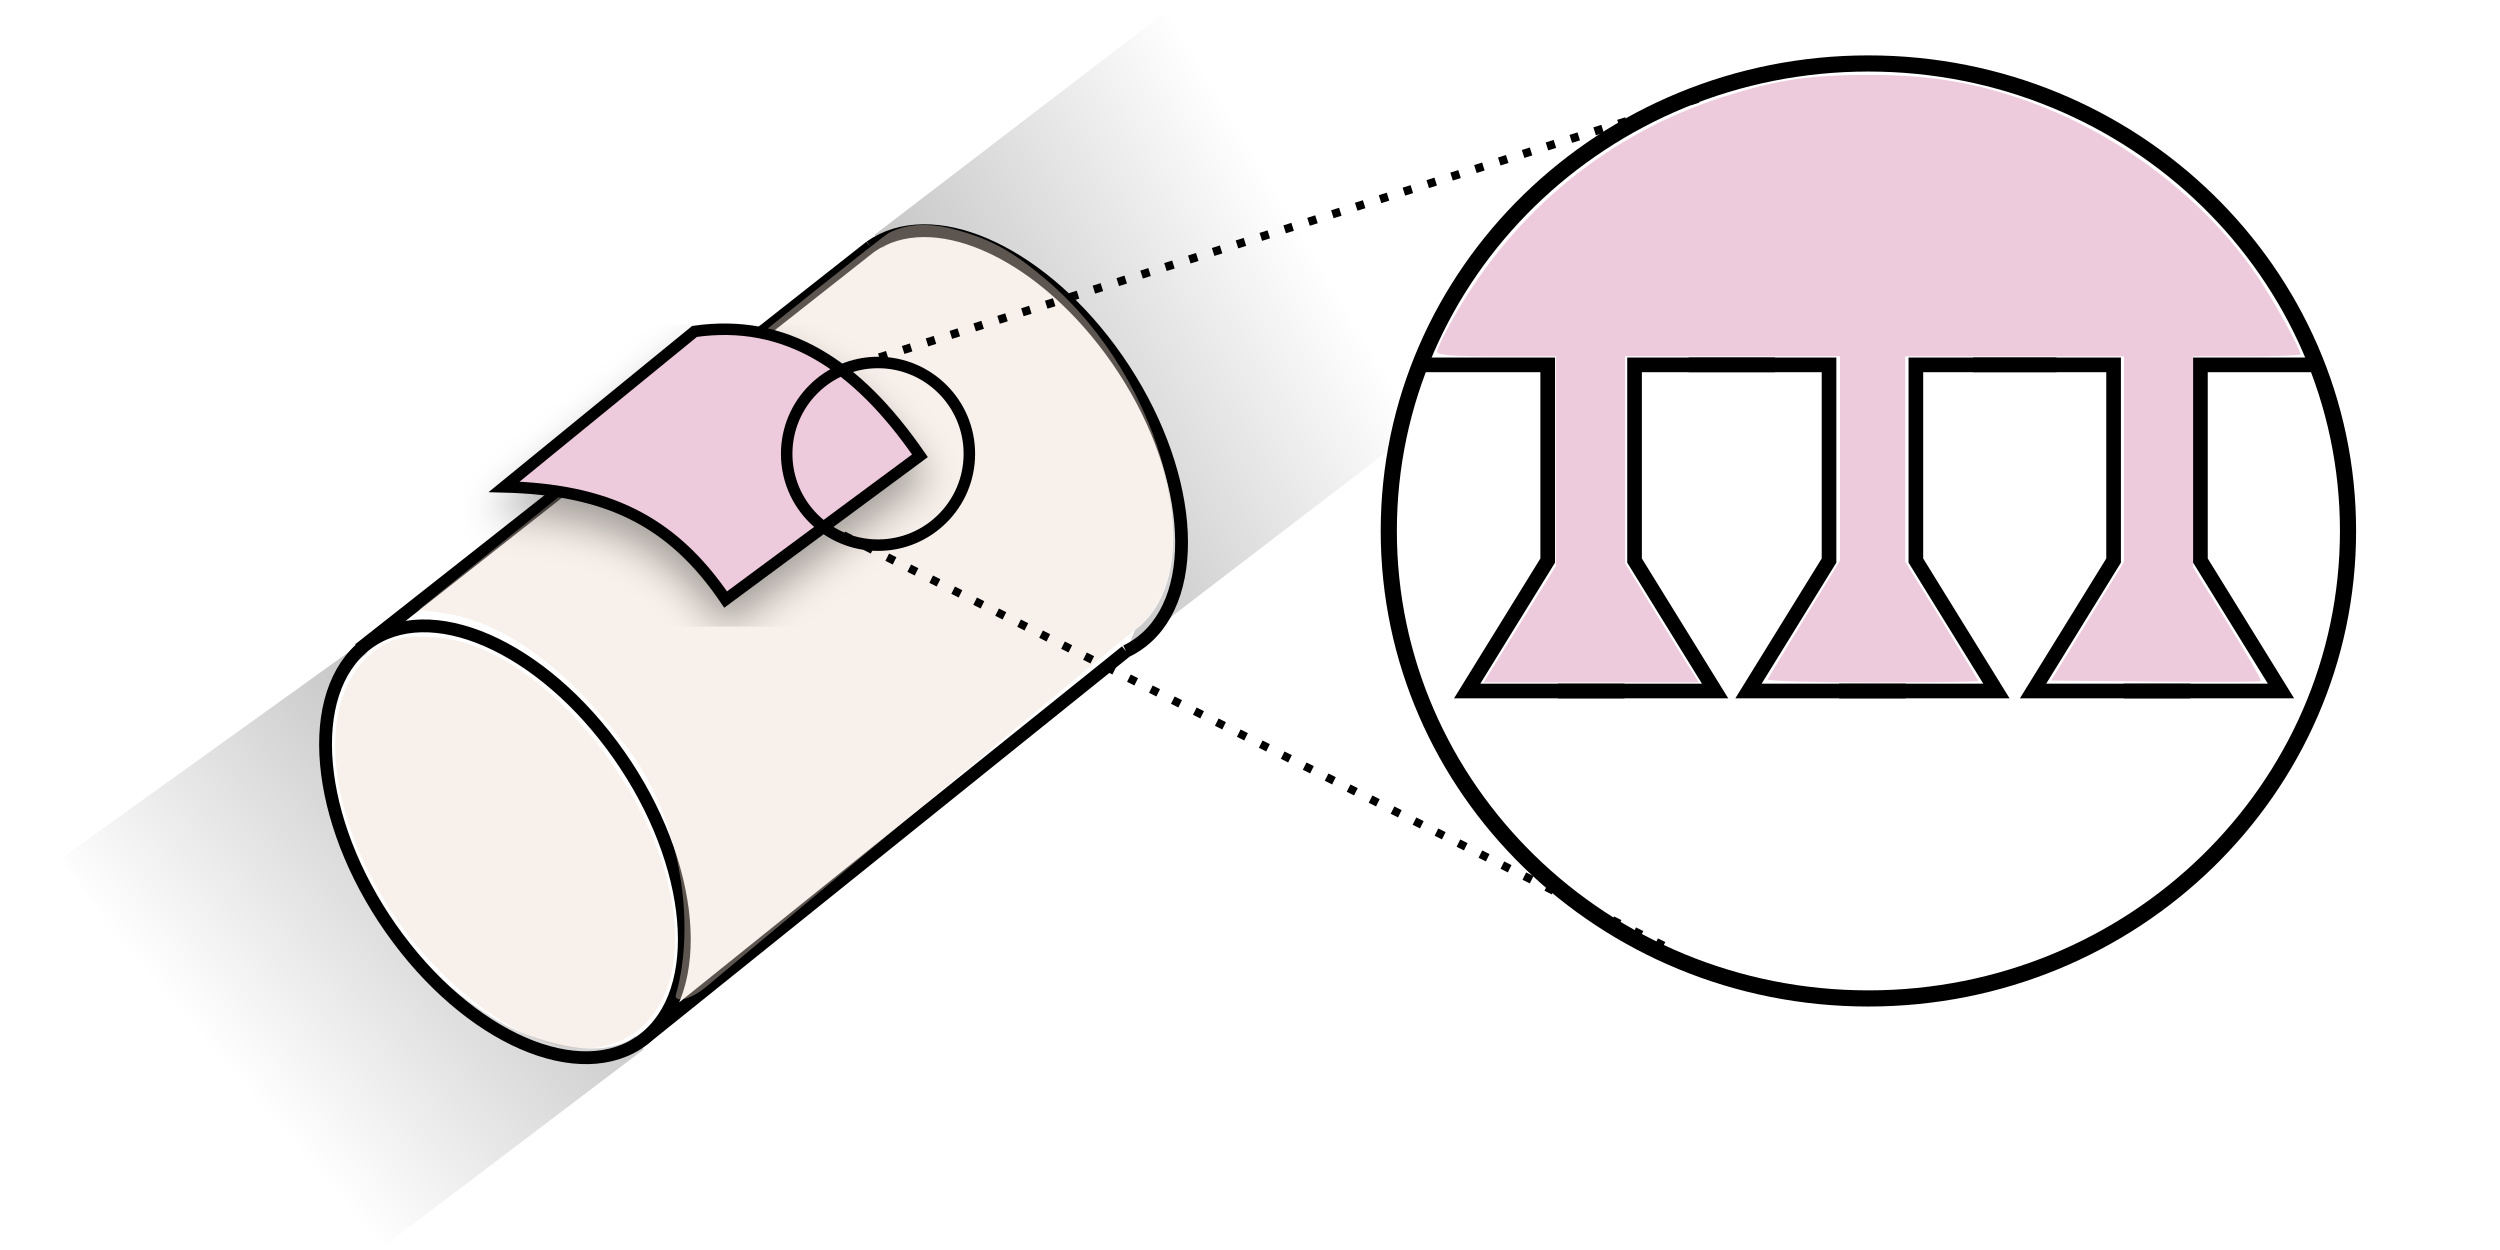
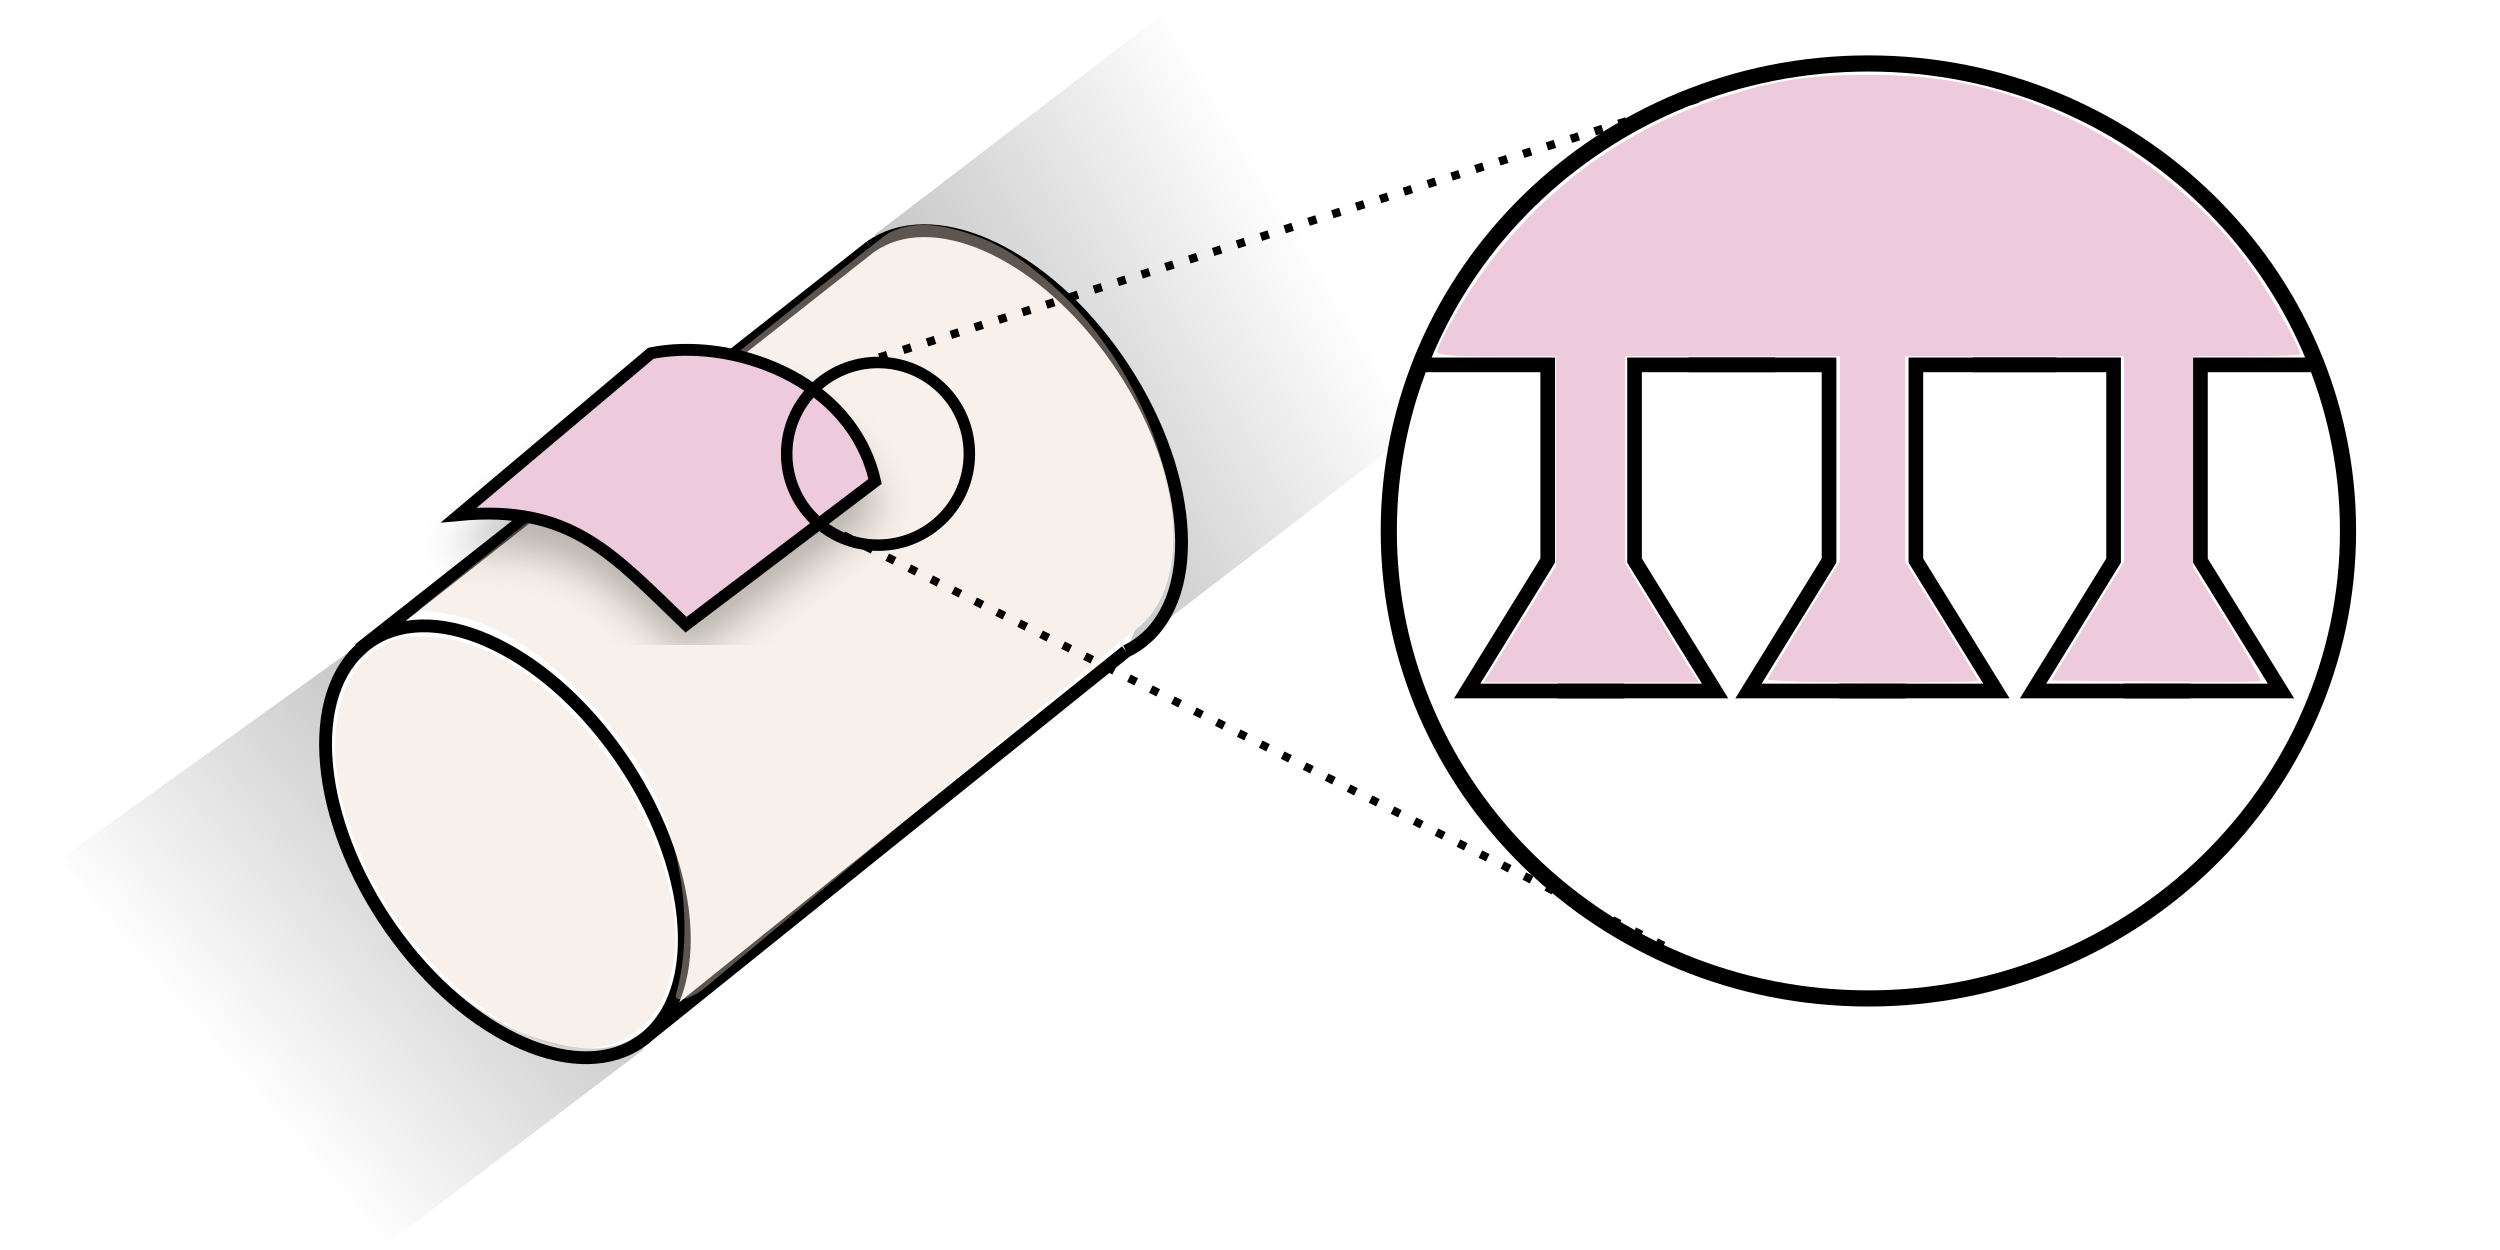
- <svg xmlns="http://www.w3.org/2000/svg" xmlns:ns1="http://www.openswatchbook.org/uri/2009/osb" xmlns:xlink="http://www.w3.org/1999/xlink" id="svg8" version="1.1" viewBox="0 0 79.375 39.688" height="150" width="300">
+ <svg xmlns="http://www.w3.org/2000/svg" xmlns:ns1="http://www.openswatchbook.org/uri/2009/osb" xmlns:xlink="http://www.w3.org/1999/xlink" width="300" height="150" viewBox="0 0 79.375 39.688" version="1.1" id="svg8">
  <defs id="defs2">
-     <linearGradient ns1:paint="solid" id="linearGradient1251">
-       <stop id="stop1249" offset="0" style="stop-color:#000000;stop-opacity:1;" />
+     <linearGradient id="linearGradient1251" ns1:paint="solid">
+       <stop style="stop-color:#000000;stop-opacity:1;" offset="0" id="stop1249" />
    </linearGradient>
    <linearGradient id="linearGradient1084">
-       <stop style="stop-color:#000000;stop-opacity:0.129" offset="0" id="stop1080" />
-       <stop style="stop-color:#000000;stop-opacity:0" offset="1" id="stop1082" />
+       <stop id="stop1080" offset="0" style="stop-color:#000000;stop-opacity:0.129" />
+       <stop id="stop1082" offset="1" style="stop-color:#000000;stop-opacity:0" />
    </linearGradient>
    <linearGradient id="linearGradient1018">
-       <stop id="stop1014" offset="0" style="stop-color:#000000;stop-opacity:0.222" />
-       <stop id="stop1016" offset="1" style="stop-color:#000000;stop-opacity:0;" />
+       <stop style="stop-color:#000000;stop-opacity:0.222" offset="0" id="stop1014" />
+       <stop style="stop-color:#000000;stop-opacity:0;" offset="1" id="stop1016" />
    </linearGradient>
-     <linearGradient gradientTransform="matrix(0.5282536,-0.4043454,0.3526608,0.5843928,0.6839226,7.558783)" gradientUnits="userSpaceOnUse" y2="35.46" x2="52.812" y1="35.46" x1="35.158" id="linearGradient1020" xlink:href="#linearGradient1018" />
-     <linearGradient xlink:href="#linearGradient1084" id="linearGradient1020-6" x1="35.158" y1="35.46" x2="52.812" y2="35.46" gradientUnits="userSpaceOnUse" gradientTransform="matrix(-0.6017494,0.4010162,-0.4017264,-0.5795811,51.65048,59.19937)" />
-     <linearGradient y2="35.46" x2="52.812" y1="35.46" x1="35.158" gradientTransform="matrix(-0.592856,0.3881691,-0.3957892,-0.5610134,50.90308,58.78251)" gradientUnits="userSpaceOnUse" id="linearGradient1221" xlink:href="#linearGradient1084" />
-     <linearGradient xlink:href="#linearGradient1018" id="linearGradient1020-4" x1="35.158" y1="35.46" x2="51.506" y2="33.199" gradientUnits="userSpaceOnUse" gradientTransform="matrix(-0.5632744,0.4043454,-0.3760406,-0.5843928,49.32307,33.20768)" />
-     <filter id="filter1421" style="color-interpolation-filters:sRGB">
-       <feFlood id="feFlood1411" result="flood" flood-color="rgb(0,0,0)" flood-opacity="0.333" />
-       <feComposite id="feComposite1413" result="composite1" operator="in" in2="SourceGraphic" in="flood" />
-       <feGaussianBlur id="feGaussianBlur1415" result="blur" stdDeviation="0.6" in="composite1" />
-       <feOffset id="feOffset1417" result="offset" dy="0.7" dx="0" />
-       <feComposite id="feComposite1419" result="composite2" operator="over" in2="offset" in="SourceGraphic" />
+     <linearGradient xlink:href="#linearGradient1018" id="linearGradient1020" x1="35.158" y1="35.46" x2="52.812" y2="35.46" gradientUnits="userSpaceOnUse" gradientTransform="matrix(0.5282536,-0.4043454,0.3526608,0.5843928,0.6839226,7.558783)" />
+     <linearGradient gradientTransform="matrix(-0.6017494,0.4010162,-0.4017264,-0.5795811,51.65048,59.19937)" gradientUnits="userSpaceOnUse" y2="35.46" x2="52.812" y1="35.46" x1="35.158" id="linearGradient1020-6" xlink:href="#linearGradient1084" />
+     <linearGradient xlink:href="#linearGradient1084" id="linearGradient1221" gradientUnits="userSpaceOnUse" gradientTransform="matrix(-0.592856,0.3881691,-0.3957892,-0.5610134,50.90308,58.78251)" x1="35.158" y1="35.46" x2="52.812" y2="35.46" />
+     <linearGradient gradientTransform="matrix(-0.5632744,0.4043454,-0.3760406,-0.5843928,49.32307,33.20768)" gradientUnits="userSpaceOnUse" y2="33.199" x2="51.506" y1="35.46" x1="35.158" id="linearGradient1020-4" xlink:href="#linearGradient1018" />
+     <filter style="color-interpolation-filters:sRGB" id="filter1421">
+       <feFlood flood-opacity="0.333" flood-color="rgb(0,0,0)" result="flood" id="feFlood1411" />
+       <feComposite in="flood" in2="SourceGraphic" operator="in" result="composite1" id="feComposite1413" />
+       <feGaussianBlur in="composite1" stdDeviation="0.6" result="blur" id="feGaussianBlur1415" />
+       <feOffset dx="0" dy="0.7" result="offset" id="feOffset1417" />
+       <feComposite in="SourceGraphic" in2="offset" operator="over" result="composite2" id="feComposite1419" />
+     </filter>
+     <filter id="filter1220" style="color-interpolation-filters:sRGB;">
+       <feFlood id="feFlood1210" result="flood" flood-color="rgb(0,0,0)" flood-opacity="0.259" />
+       <feComposite id="feComposite1212" result="composite1" operator="in" in2="SourceGraphic" in="flood" />
+       <feGaussianBlur id="feGaussianBlur1214" result="blur" stdDeviation="1" in="composite1" />
+       <feOffset id="feOffset1216" result="offset" dy="1" dx="0" />
+       <feComposite id="feComposite1218" result="composite2" operator="over" in2="offset" in="SourceGraphic" />
+     </filter>
+     <filter id="filter1343" style="color-interpolation-filters:sRGB;">
+       <feFlood id="feFlood1333" result="flood" flood-color="rgb(0,0,0)" flood-opacity="0.259" />
+       <feComposite id="feComposite1335" result="composite1" operator="in" in2="SourceGraphic" in="flood" />
+       <feGaussianBlur id="feGaussianBlur1337" result="blur" stdDeviation="0.6" in="composite1" />
+       <feOffset id="feOffset1339" result="offset" dy="1" dx="0" />
+       <feComposite id="feComposite1341" result="composite2" operator="over" in2="offset" in="SourceGraphic" />
    </filter>
  </defs>
-   <g style="display:inline" id="layer2" />
-   <g style="display:inline" id="layer1">
-     <path d="m 37.096,0.313 -9.326,7.139 0.256,0.424 c 0.008,-0.005 0.187,-0.146 0.191,-0.148 0.286,-0.147 0.602,-0.23 0.951,-0.249 0.349,-0.019 0.731,0.026 1.149,0.135 0.57,0.149 1.033,0.319 1.488,0.563 0.454,0.244 0.9,0.563 1.437,1.009 0.469,0.39 0.903,0.823 1.299,1.285 0.396,0.462 0.753,0.953 1.069,1.461 0.315,0.508 0.589,1.032 0.818,1.559 0.228,0.527 0.412,1.057 0.546,1.578 0.135,0.52 0.221,1.03 0.255,1.518 0.034,0.487 0.016,0.951 -0.057,1.38 -0.073,0.428 -0.201,0.821 -0.389,1.164 -0.187,0.343 -0.433,0.637 -0.742,0.869 -0.022,0.017 -0.24,0.644 -0.288,0.681 v 0 l 9.326,-7.139 z" style="fill:url(#linearGradient1020);fill-opacity:1;stroke:none;stroke-width:0.403;stroke-miterlimit:4;stroke-dasharray:none;stroke-dashoffset:0;stroke-opacity:0.984" id="path1053" />
-     <path d="M 20.605,32.857 35.752,20.679 M 11.401,20.617 27.635,7.834 m 0,1e-6 c 1.927,-1.352 5.243,0.067 7.607,3.257 2.495,3.367 3.016,7.463 1.164,9.149 -0.196,0.178 -0.415,0.325 -0.654,0.439 m -16.326,2.98 c 2.526,3.385 3.053,7.504 1.179,9.198 -1.875,1.695 -5.442,0.324 -7.968,-3.061 -2.526,-3.385 -3.053,-7.504 -1.179,-9.198 1.875,-1.695 5.442,-0.324 7.968,3.061" style="fill:none;fill-opacity:1;stroke:#000000;stroke-width:0.407;stroke-linecap:butt;stroke-linejoin:miter;stroke-miterlimit:4;stroke-dasharray:none;stroke-opacity:1" id="path994-4" />
-     <path id="path1029" d="m 21.459,31.583 c 0.564,-1.964 0.297,-4.973 -1.2,-7.352 -0.348,-0.553 -1.185,-1.57 -1.859,-2.26 -1.385,-1.417 -2.902,-2.302 -4.285,-2.5 l -0.812,-0.116 7.307,-5.899 c 4.019,-3.245 7.44,-5.969 7.602,-6.055 0.572,-0.301 1.265,-0.34 2.1,-0.116 1.141,0.305 1.851,0.697 2.924,1.613 3.753,3.205 5.264,9.191 2.799,11.094 -0.319,0.246 -3.366,2.775 -6.77,5.621 -3.405,2.845 -6.489,5.422 -6.853,5.726 -0.525,0.438 -1.024,0.489 -0.954,0.246 z" style="fill:#eedaca;fill-opacity:0.391;stroke:none;stroke-width:0.347;stroke-miterlimit:4;stroke-dasharray:none;stroke-dashoffset:0;stroke-opacity:0.984" />
-     <path id="path1031" d="m 17.491,33.136 c -1.686,-0.473 -3.758,-2.194 -5.078,-4.218 -2.088,-3.203 -2.365,-6.699 -0.644,-8.147 0.609,-0.513 1.004,-0.613 2.092,-0.532 3.439,0.256 7.566,5.462 7.574,9.553 0.005,2.553 -1.678,3.979 -3.944,3.344 z" style="fill:#eedaca;fill-opacity:0.391;stroke:none;stroke-width:0.342;stroke-miterlimit:4;stroke-dasharray:none;stroke-dashoffset:0;stroke-opacity:0.984" />
-     <path id="path1053-8" style="display:inline;fill:url(#linearGradient1020-4);fill-opacity:1;stroke:none;stroke-width:0.416;stroke-miterlimit:4;stroke-dasharray:none;stroke-dashoffset:0;stroke-opacity:0.984" d="m 10.814,40.612 9.627,-7.297 -0.273,-0.424 c -0.009,0.005 -0.199,0.146 -0.203,0.148 -0.305,0.147 -0.642,0.23 -1.014,0.249 -0.372,0.019 -0.78,-0.026 -1.225,-0.135 -0.608,-0.149 -1.102,-0.319 -1.586,-0.563 -0.484,-0.244 -0.96,-0.563 -1.532,-1.009 -0.5,-0.39 -0.963,-0.823 -1.385,-1.285 -0.422,-0.462 -0.803,-0.953 -1.14,-1.461 -0.336,-0.508 -0.628,-1.032 -0.872,-1.559 -0.244,-0.527 -0.439,-1.057 -0.582,-1.578 -0.144,-0.52 -0.235,-1.03 -0.272,-1.518 -0.036,-0.487 -0.017,-0.951 0.061,-1.38 0.078,-0.428 0.215,-0.821 0.414,-1.164 0.2,-0.343 0.462,-0.637 0.791,-0.869 0.024,-0.017 0.256,-0.644 0.307,-0.681 v 0 L 1.986,27.226 Z" />
-     <path id="path1247" d="m 16.006,15.458 c 3.208,0.082 5.306,1.028 7.033,3.578 l 6.169,-4.565 c -2.015,-2.92 -4.277,-4.36 -7.156,-3.948 z" style="fill:#eecadd;fill-opacity:1;stroke:#000000;stroke-width:0.365;stroke-linecap:butt;stroke-linejoin:miter;stroke-miterlimit:4;stroke-dasharray:none;stroke-opacity:1;filter:url(#filter1421)" />
-     <circle r="2.9" cy="14.409" cx="27.877" id="path1425" style="fill:none;fill-opacity:1;stroke:#000000;stroke-width:0.365;stroke-miterlimit:4;stroke-dasharray:none;stroke-dashoffset:0;stroke-opacity:1" />
-     <ellipse ry="14.843" rx="15.228" style="display:inline;fill:none;fill-opacity:1;stroke:#000000;stroke-width:0.513;stroke-miterlimit:4;stroke-dasharray:none;stroke-dashoffset:0;stroke-opacity:1" id="path1425-2" cx="59.322" cy="16.858" />
-     <path id="path1442" d="M 27.161,11.59 54.343,2.996" style="fill:none;stroke:#000000;stroke-width:0.265;stroke-linecap:butt;stroke-linejoin:miter;stroke-miterlimit:4;stroke-dasharray:0.265, 0.529;stroke-dashoffset:0;stroke-opacity:1" />
-     <path id="path1444" d="M 26.775,16.993 52.97,30.105" style="fill:none;stroke:#000000;stroke-width:0.26;stroke-linecap:butt;stroke-linejoin:miter;stroke-miterlimit:4;stroke-dasharray:0.26, 0.52;stroke-dashoffset:0;stroke-opacity:1" />
-     <path id="path1448" d="m 53.61,11.585 h 4.462 v 6.213 l -2.558,4.142 4.995,-1.34e-4" style="fill:none;stroke:#000000;stroke-width:0.465;stroke-linecap:butt;stroke-linejoin:miter;stroke-miterlimit:4;stroke-dasharray:none;stroke-opacity:1" />
-     <path style="display:inline;fill:none;stroke:#000000;stroke-width:0.465;stroke-linecap:butt;stroke-linejoin:miter;stroke-miterlimit:4;stroke-dasharray:none;stroke-opacity:1" d="m 65.291,11.585 h -4.462 v 6.213 l 2.558,4.142 -4.995,-1.35e-4" id="path1448-7" />
-     <path style="display:inline;fill:none;stroke:#000000;stroke-width:0.465;stroke-linecap:butt;stroke-linejoin:miter;stroke-miterlimit:4;stroke-dasharray:none;stroke-opacity:1" d="m 45.143,11.585 h 3.997 v 6.213 l -2.558,4.142 4.995,-1.35e-4" id="path1448-5" />
-     <path id="path1448-7-7" d="m 56.359,11.585 h -4.462 v 6.213 l 2.558,4.142 -4.995,-1.36e-4" style="display:inline;fill:none;stroke:#000000;stroke-width:0.465;stroke-linecap:butt;stroke-linejoin:miter;stroke-miterlimit:4;stroke-dasharray:none;stroke-opacity:1" />
-     <path style="display:inline;fill:none;stroke:#000000;stroke-width:0.465;stroke-linecap:butt;stroke-linejoin:miter;stroke-miterlimit:4;stroke-dasharray:none;stroke-opacity:1" d="m 62.645,11.585 h 4.462 v 6.213 l -2.558,4.142 4.995,-1.34e-4" id="path1448-8" />
-     <path id="path1448-7-9" d="m 73.629,11.585 h -3.765 v 6.213 l 2.558,4.142 -4.995,-1.35e-4" style="display:inline;fill:none;stroke:#000000;stroke-width:0.465;stroke-linecap:butt;stroke-linejoin:miter;stroke-miterlimit:4;stroke-dasharray:none;stroke-opacity:1" />
-     <path id="path1518" d="m 48.255,19.817 1.149,-1.854 v -3.324 -3.324 h -1.888 c -1.449,0 -1.888,-0.036 -1.888,-0.155 0,-0.085 0.241,-0.578 0.535,-1.095 1.941,-3.405 4.934,-5.844 8.602,-7.007 1.68,-0.533 2.769,-0.691 4.691,-0.68 1.872,0.01 3.299,0.253 4.934,0.839 2.926,1.049 5.635,3.118 7.285,5.564 0.532,0.788 1.365,2.296 1.365,2.469 0,0.035 -0.768,0.064 -1.706,0.064 H 69.628 v 3.348 3.348 l 1.103,1.782 c 0.607,0.98 1.081,1.805 1.054,1.832 -0.027,0.027 -1.538,0.035 -3.356,0.017 l -3.307,-0.032 1.157,-1.884 1.157,-1.884 v -3.264 -3.264 h -3.472 -3.472 v 3.263 3.263 l 1.157,1.867 c 0.637,1.027 1.157,1.888 1.157,1.915 0,0.026 -1.512,0.047 -3.361,0.047 -1.848,0 -3.342,-0.044 -3.32,-0.098 0.022,-0.054 0.548,-0.923 1.168,-1.932 l 1.127,-1.835 v -3.246 -3.246 h -3.411 -3.411 v 3.288 3.288 l 0.992,1.615 c 0.546,0.888 1.073,1.739 1.171,1.89 l 0.179,0.274 h -3.417 -3.417 z" style="fill:#eecadd;fill-opacity:1;stroke:none;stroke-width:0.214;stroke-miterlimit:4;stroke-dasharray:none;stroke-dashoffset:0;stroke-opacity:1" />
+   <g id="layer2" style="display:inline" />
+   <g id="layer1" style="display:inline">
+     <path id="path1053" style="fill:url(#linearGradient1020);fill-opacity:1;stroke:none;stroke-width:0.403;stroke-miterlimit:4;stroke-dasharray:none;stroke-dashoffset:0;stroke-opacity:0.984" d="m 37.096,0.313 -9.326,7.139 0.256,0.424 c 0.008,-0.005 0.187,-0.146 0.191,-0.148 0.286,-0.147 0.602,-0.23 0.951,-0.249 0.349,-0.019 0.731,0.026 1.149,0.135 0.57,0.149 1.033,0.319 1.488,0.563 0.454,0.244 0.9,0.563 1.437,1.009 0.469,0.39 0.903,0.823 1.299,1.285 0.396,0.462 0.753,0.953 1.069,1.461 0.315,0.508 0.589,1.032 0.818,1.559 0.228,0.527 0.412,1.057 0.546,1.578 0.135,0.52 0.221,1.03 0.255,1.518 0.034,0.487 0.016,0.951 -0.057,1.38 -0.073,0.428 -0.201,0.821 -0.389,1.164 -0.187,0.343 -0.433,0.637 -0.742,0.869 -0.022,0.017 -0.24,0.644 -0.288,0.681 v 0 l 9.326,-7.139 z" />
+     <path id="path994-4" style="fill:none;fill-opacity:1;stroke:#000000;stroke-width:0.407;stroke-linecap:butt;stroke-linejoin:miter;stroke-miterlimit:4;stroke-dasharray:none;stroke-opacity:1" d="M 20.605,32.857 35.752,20.679 M 11.401,20.617 27.635,7.834 m 0,1e-6 c 1.927,-1.352 5.243,0.067 7.607,3.257 2.495,3.367 3.016,7.463 1.164,9.149 -0.196,0.178 -0.415,0.325 -0.654,0.439 m -16.326,2.98 c 2.526,3.385 3.053,7.504 1.179,9.198 -1.875,1.695 -5.442,0.324 -7.968,-3.061 -2.526,-3.385 -3.053,-7.504 -1.179,-9.198 1.875,-1.695 5.442,-0.324 7.968,3.061" />
+     <path style="fill:#eedaca;fill-opacity:0.391;stroke:none;stroke-width:0.347;stroke-miterlimit:4;stroke-dasharray:none;stroke-dashoffset:0;stroke-opacity:0.984" d="m 21.459,31.583 c 0.564,-1.964 0.297,-4.973 -1.2,-7.352 -0.348,-0.553 -1.185,-1.57 -1.859,-2.26 -1.385,-1.417 -2.902,-2.302 -4.285,-2.5 l -0.812,-0.116 7.307,-5.899 c 4.019,-3.245 7.44,-5.969 7.602,-6.055 0.572,-0.301 1.265,-0.34 2.1,-0.116 1.141,0.305 1.851,0.697 2.924,1.613 3.753,3.205 5.264,9.191 2.799,11.094 -0.319,0.246 -3.366,2.775 -6.77,5.621 -3.405,2.845 -6.489,5.422 -6.853,5.726 -0.525,0.438 -1.024,0.489 -0.954,0.246 z" id="path1029" />
+     <path style="fill:#eedaca;fill-opacity:0.391;stroke:none;stroke-width:0.342;stroke-miterlimit:4;stroke-dasharray:none;stroke-dashoffset:0;stroke-opacity:0.984" d="m 17.491,33.136 c -1.686,-0.473 -3.758,-2.194 -5.078,-4.218 -2.088,-3.203 -2.365,-6.699 -0.644,-8.147 0.609,-0.513 1.004,-0.613 2.092,-0.532 3.439,0.256 7.566,5.462 7.574,9.553 0.005,2.553 -1.678,3.979 -3.944,3.344 z" id="path1031" />
+     <path d="m 10.814,40.612 9.627,-7.297 -0.273,-0.424 c -0.009,0.005 -0.199,0.146 -0.203,0.148 -0.305,0.147 -0.642,0.23 -1.014,0.249 -0.372,0.019 -0.78,-0.026 -1.225,-0.135 -0.608,-0.149 -1.102,-0.319 -1.586,-0.563 -0.484,-0.244 -0.96,-0.563 -1.532,-1.009 -0.5,-0.39 -0.963,-0.823 -1.385,-1.285 -0.422,-0.462 -0.803,-0.953 -1.14,-1.461 -0.336,-0.508 -0.628,-1.032 -0.872,-1.559 -0.244,-0.527 -0.439,-1.057 -0.582,-1.578 -0.144,-0.52 -0.235,-1.03 -0.272,-1.518 -0.036,-0.487 -0.017,-0.951 0.061,-1.38 0.078,-0.428 0.215,-0.821 0.414,-1.164 0.2,-0.343 0.462,-0.637 0.791,-0.869 0.024,-0.017 0.256,-0.644 0.307,-0.681 v 0 L 1.986,27.226 Z" style="display:inline;fill:url(#linearGradient1020-4);fill-opacity:1;stroke:none;stroke-width:0.416;stroke-miterlimit:4;stroke-dasharray:none;stroke-dashoffset:0;stroke-opacity:0.984" id="path1053-8" />
+     <ellipse cy="16.858" cx="59.322" id="path1425-2" style="display:inline;fill:none;fill-opacity:1;stroke:#000000;stroke-width:0.513;stroke-miterlimit:4;stroke-dasharray:none;stroke-dashoffset:0;stroke-opacity:1" rx="15.228" ry="14.843" />
+     <path style="fill:none;stroke:#000000;stroke-width:0.265;stroke-linecap:butt;stroke-linejoin:miter;stroke-miterlimit:4;stroke-dasharray:0.265, 0.529;stroke-dashoffset:0;stroke-opacity:1" d="M 27.161,11.59 54.343,2.996" id="path1442" />
+     <path style="fill:none;stroke:#000000;stroke-width:0.26;stroke-linecap:butt;stroke-linejoin:miter;stroke-miterlimit:4;stroke-dasharray:0.26, 0.52;stroke-dashoffset:0;stroke-opacity:1" d="M 26.775,16.993 52.97,30.105" id="path1444" />
+     <path style="fill:none;stroke:#000000;stroke-width:0.465;stroke-linecap:butt;stroke-linejoin:miter;stroke-miterlimit:4;stroke-dasharray:none;stroke-opacity:1" d="m 53.61,11.585 h 4.462 v 6.213 l -2.558,4.142 4.995,-1.34e-4" id="path1448" />
+     <path id="path1448-7" d="m 65.291,11.585 h -4.462 v 6.213 l 2.558,4.142 -4.995,-1.35e-4" style="display:inline;fill:none;stroke:#000000;stroke-width:0.465;stroke-linecap:butt;stroke-linejoin:miter;stroke-miterlimit:4;stroke-dasharray:none;stroke-opacity:1" />
+     <path id="path1448-5" d="m 45.143,11.585 h 3.997 v 6.213 l -2.558,4.142 4.995,-1.35e-4" style="display:inline;fill:none;stroke:#000000;stroke-width:0.465;stroke-linecap:butt;stroke-linejoin:miter;stroke-miterlimit:4;stroke-dasharray:none;stroke-opacity:1" />
+     <path style="display:inline;fill:none;stroke:#000000;stroke-width:0.465;stroke-linecap:butt;stroke-linejoin:miter;stroke-miterlimit:4;stroke-dasharray:none;stroke-opacity:1" d="m 56.359,11.585 h -4.462 v 6.213 l 2.558,4.142 -4.995,-1.36e-4" id="path1448-7-7" />
+     <path id="path1448-8" d="m 62.645,11.585 h 4.462 v 6.213 l -2.558,4.142 4.995,-1.34e-4" style="display:inline;fill:none;stroke:#000000;stroke-width:0.465;stroke-linecap:butt;stroke-linejoin:miter;stroke-miterlimit:4;stroke-dasharray:none;stroke-opacity:1" />
+     <path style="display:inline;fill:none;stroke:#000000;stroke-width:0.465;stroke-linecap:butt;stroke-linejoin:miter;stroke-miterlimit:4;stroke-dasharray:none;stroke-opacity:1" d="m 73.629,11.585 h -3.765 v 6.213 l 2.558,4.142 -4.995,-1.35e-4" id="path1448-7-9" />
+     <path style="fill:#eecadd;fill-opacity:1;stroke:none;stroke-width:0.214;stroke-miterlimit:4;stroke-dasharray:none;stroke-dashoffset:0;stroke-opacity:1" d="m 48.255,19.817 1.149,-1.854 v -3.324 -3.324 h -1.888 c -1.449,0 -1.888,-0.036 -1.888,-0.155 0,-0.085 0.241,-0.578 0.535,-1.095 1.941,-3.405 4.934,-5.844 8.602,-7.007 1.68,-0.533 2.769,-0.691 4.691,-0.68 1.872,0.01 3.299,0.253 4.934,0.839 2.926,1.049 5.635,3.118 7.285,5.564 0.532,0.788 1.365,2.296 1.365,2.469 0,0.035 -0.768,0.064 -1.706,0.064 H 69.628 v 3.348 3.348 l 1.103,1.782 c 0.607,0.98 1.081,1.805 1.054,1.832 -0.027,0.027 -1.538,0.035 -3.356,0.017 l -3.307,-0.032 1.157,-1.884 1.157,-1.884 v -3.264 -3.264 h -3.472 -3.472 v 3.263 3.263 l 1.157,1.867 c 0.637,1.027 1.157,1.888 1.157,1.915 0,0.026 -1.512,0.047 -3.361,0.047 -1.848,0 -3.342,-0.044 -3.32,-0.098 0.022,-0.054 0.548,-0.923 1.168,-1.932 l 1.127,-1.835 v -3.246 -3.246 h -3.411 -3.411 v 3.288 3.288 l 0.992,1.615 c 0.546,0.888 1.073,1.739 1.171,1.89 l 0.179,0.274 h -3.417 -3.417 z" id="path1518" />
+     <path style="display:inline;fill:#eecadd;fill-opacity:1;stroke:#000000;stroke-width:0.365;stroke-linecap:butt;stroke-linejoin:miter;stroke-miterlimit:4;stroke-dasharray:none;stroke-opacity:1;filter:url(#filter1343)" d="m 14.75,16.314 c 3.482,-0.318 4.739,1.152 7.062,3.329 l 5.879,-4.35 c -0.726,-3.165 -4.523,-4.379 -6.971,-3.888 z" id="path157-8" />
+     <path id="path157-8-4" d="m 14.569,16.352 c 3.556,-0.333 4.84,1.205 7.211,3.483 l 6.003,-4.55 c -0.741,-3.311 -4.618,-4.581 -7.118,-4.068 z" style="display:inline;fill:#eecadd;fill-opacity:1;stroke:#000000;stroke-width:0.377;stroke-linecap:butt;stroke-linejoin:miter;stroke-miterlimit:4;stroke-dasharray:none;stroke-opacity:1" />
+     <circle style="fill:none;fill-opacity:1;stroke:#000000;stroke-width:0.365;stroke-miterlimit:4;stroke-dasharray:none;stroke-dashoffset:0;stroke-opacity:1" id="path1425" cx="27.877" cy="14.409" r="2.9" />
  </g>
</svg>
